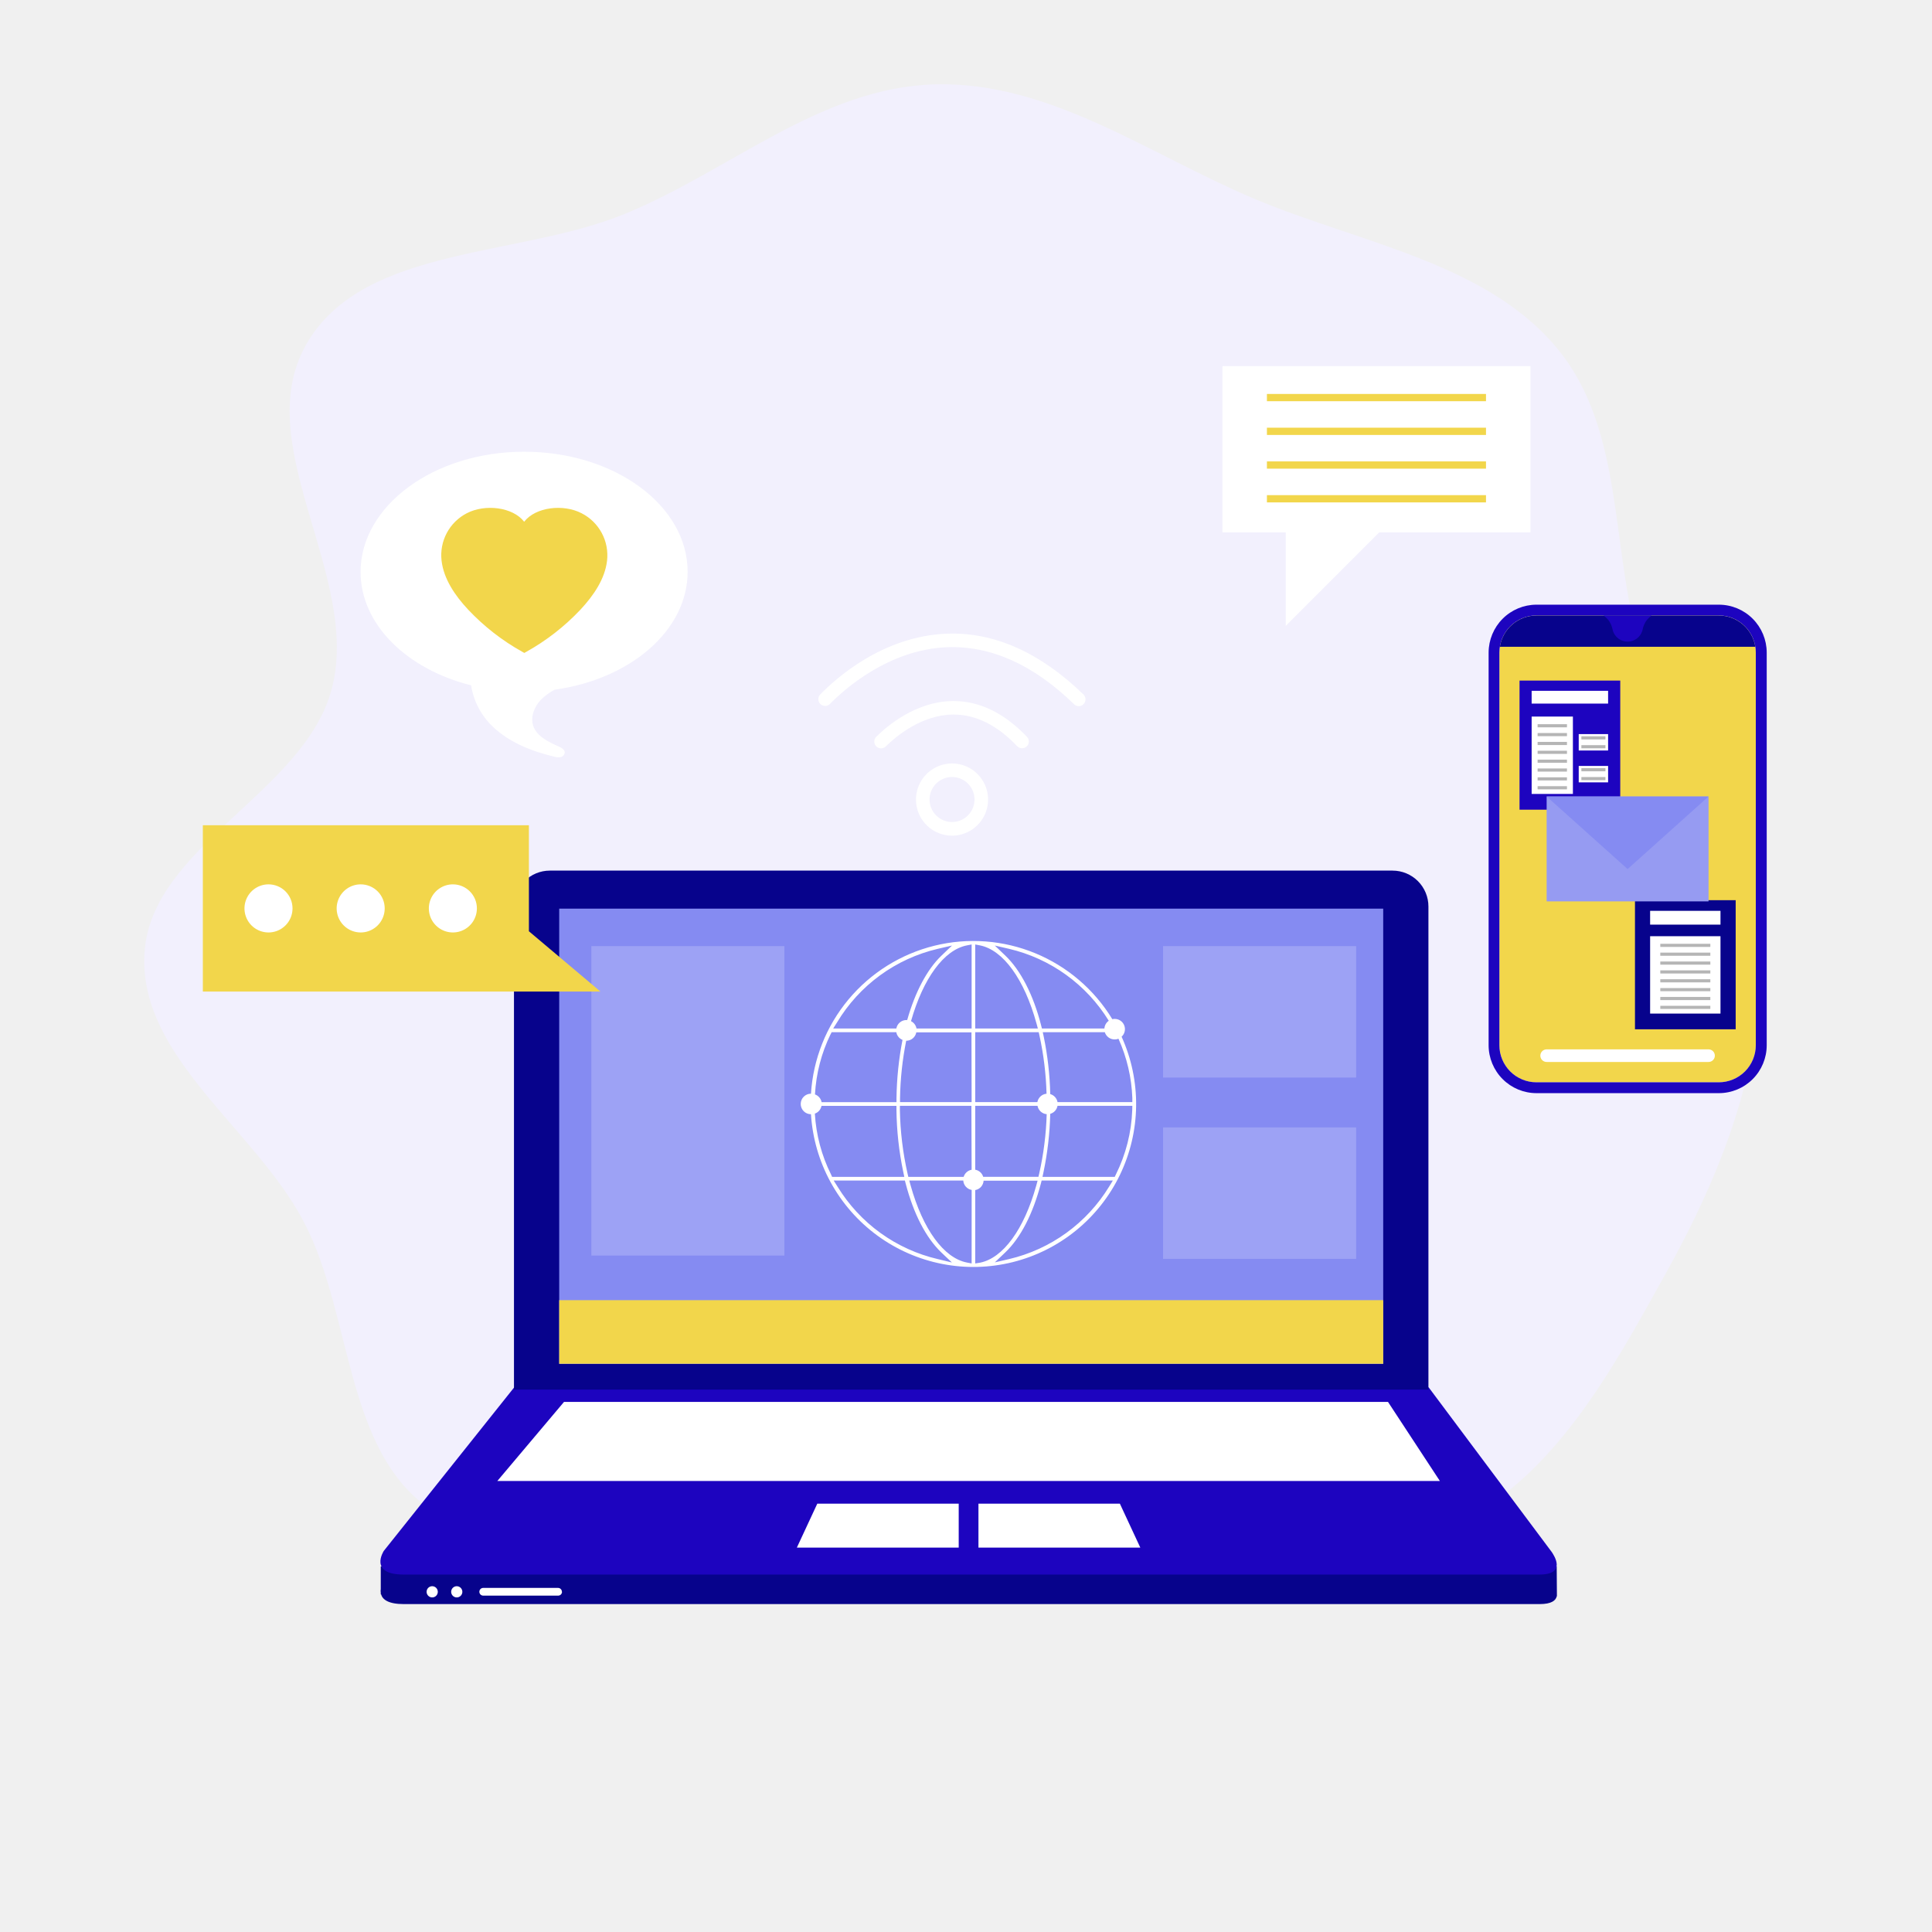
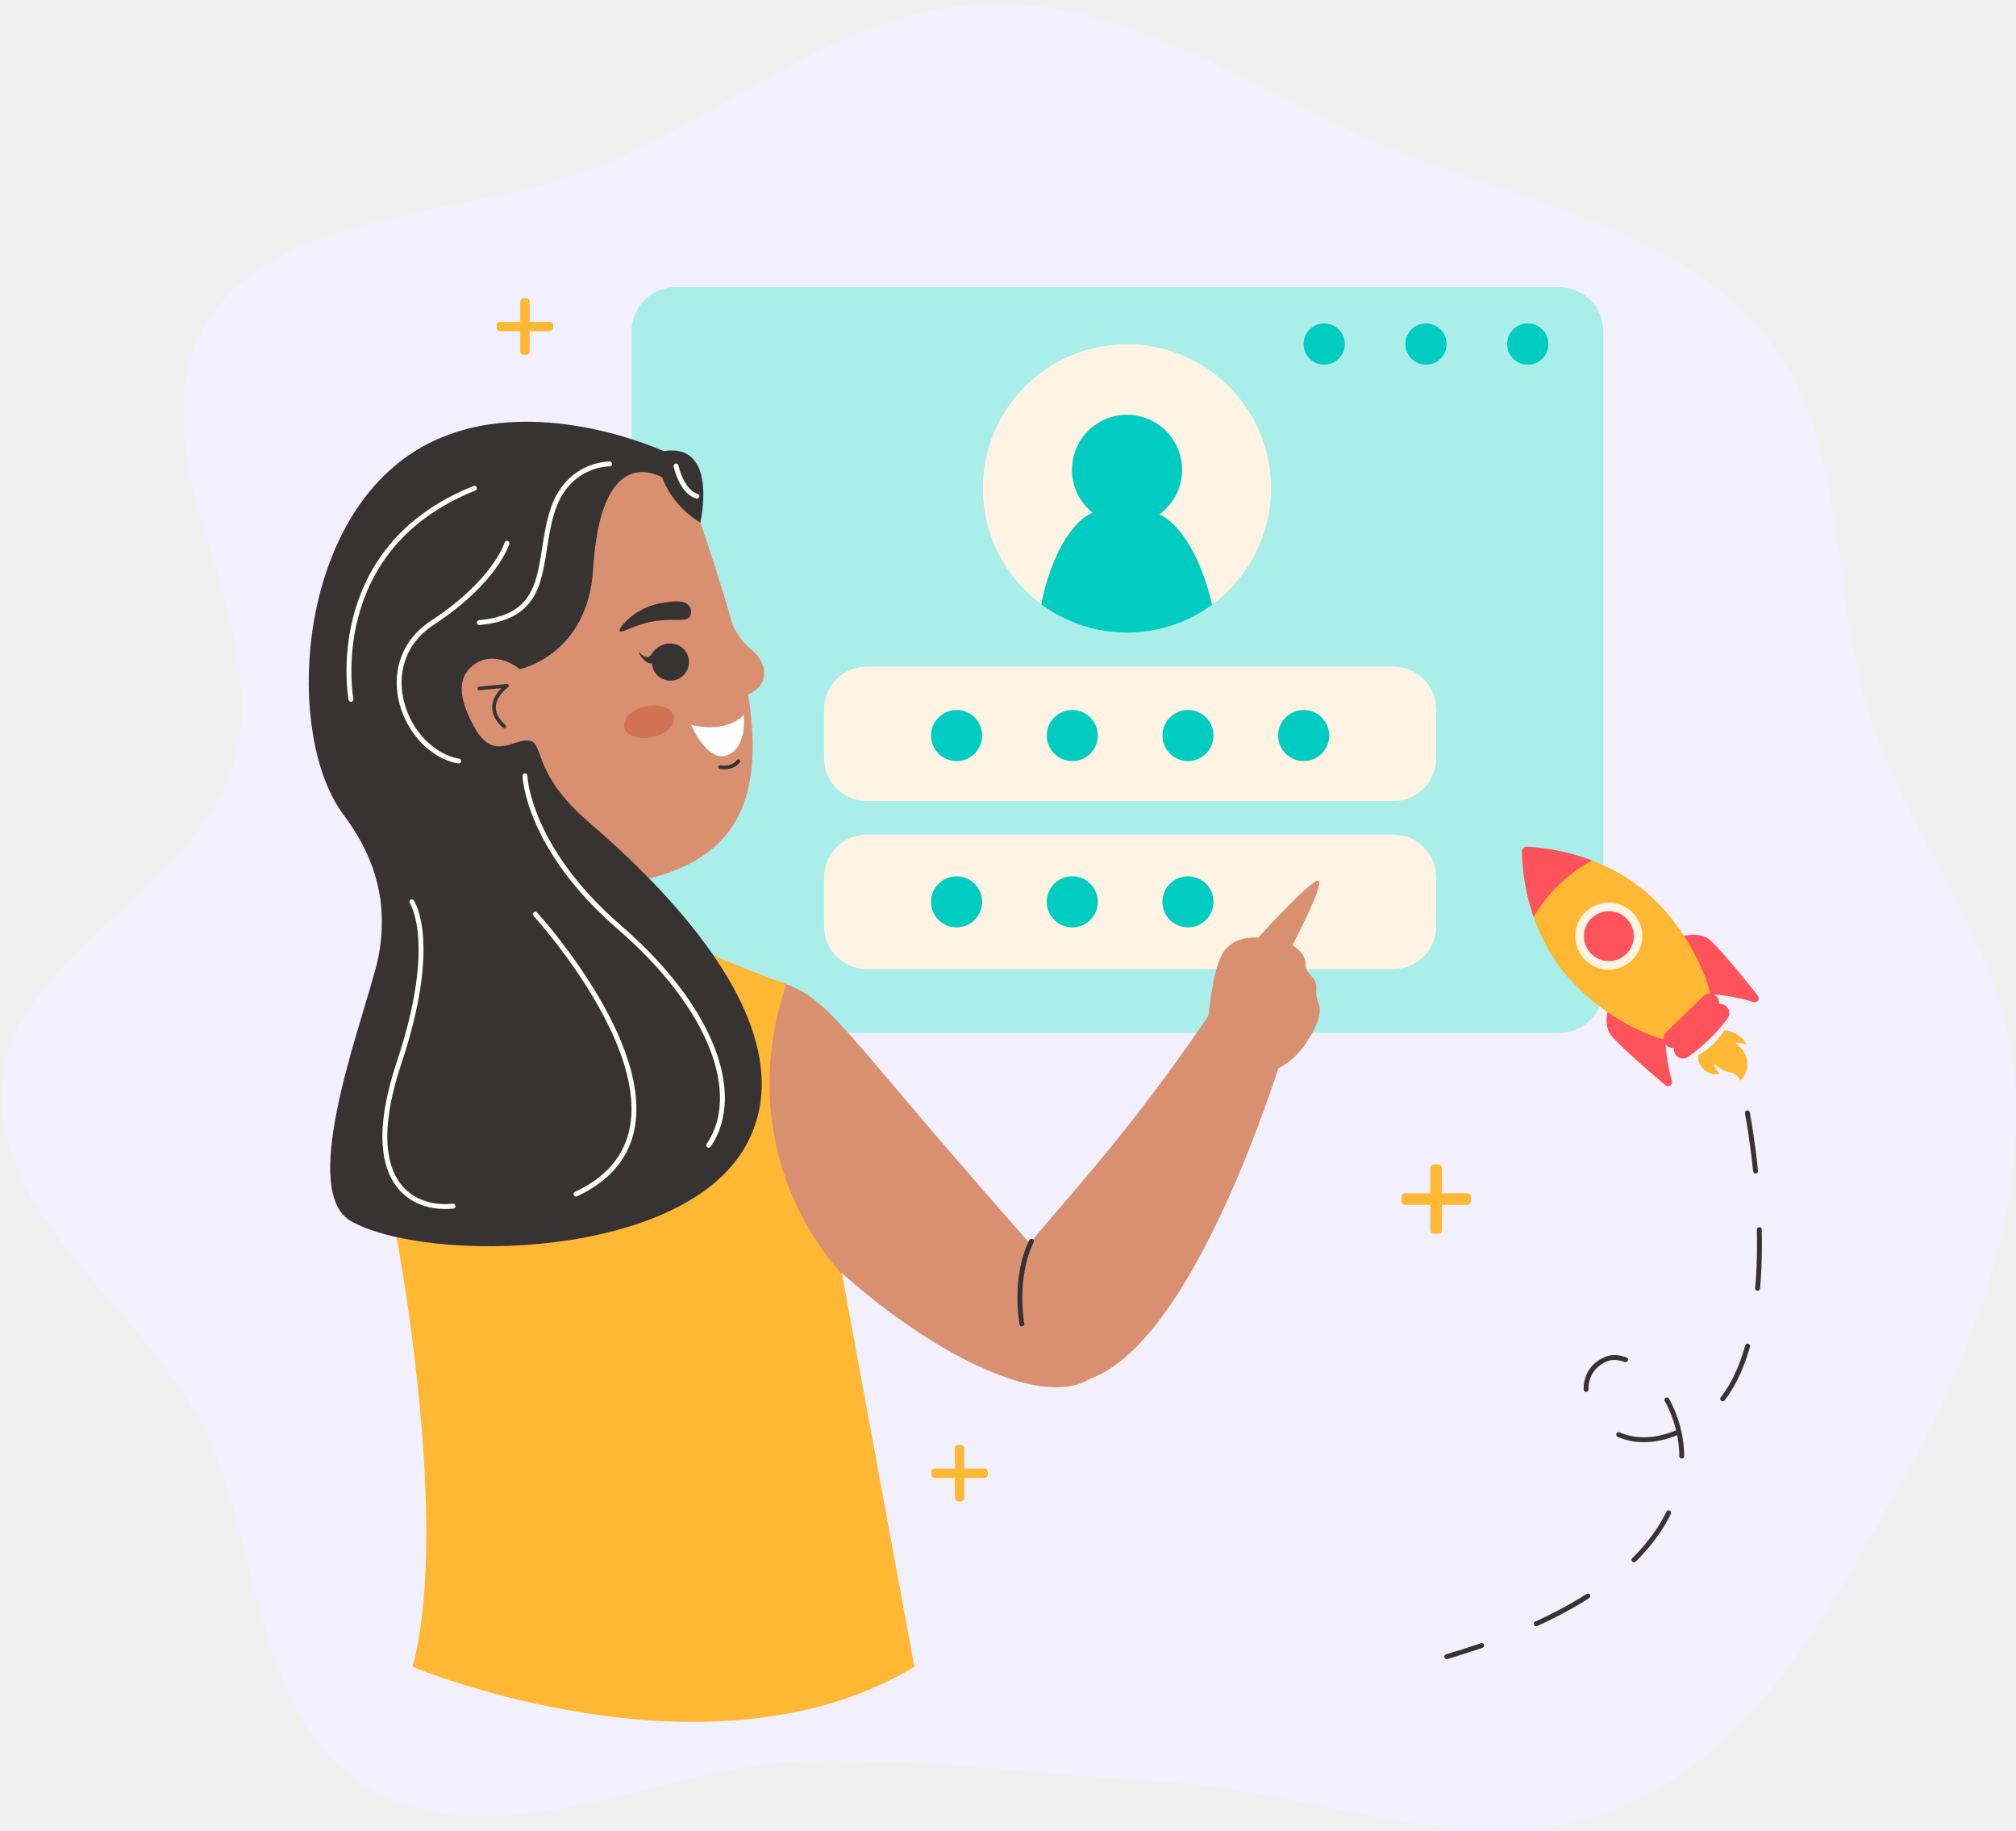
- <svg xmlns="http://www.w3.org/2000/svg" width="431" height="431" viewBox="0 0 431 431" fill="none">
-   <path fill-rule="evenodd" clip-rule="evenodd" d="M208.674 18.817C234.238 18.185 256.281 34.401 279.635 44.268C302.976 54.13 330.979 58.398 346.999 77.26C363.014 96.117 358.867 123.56 366.573 146.634C374.219 169.532 391.642 189.526 392.503 213.528C393.39 238.28 383.707 262.368 371.506 284.272C359.096 306.551 345.561 331.93 321.074 341.76C296.01 351.821 267.63 338.525 240.462 336.877C219.324 335.595 198.922 332.828 177.742 333.065C151.071 333.364 121.852 351.177 98.803 338.463C76.541 326.184 79.21 294.153 67.655 272.344C56.746 251.754 30.994 235.802 32.221 212.794C33.497 188.881 67.772 176.986 73.981 153.776C80.795 128.305 54.841 98.654 68.828 75.962C81.835 54.858 115.654 57.415 139.343 47.734C162.785 38.155 183.152 19.447 208.674 18.817Z" fill="#F2F0FD" />
-   <path d="M212.756 156.393H212.592C204.378 156.461 197.97 161.879 195.485 164.359C195.336 164.507 195.219 164.684 195.143 164.88C195.066 165.075 195.03 165.284 195.038 165.494C195.047 165.703 195.098 165.909 195.19 166.098C195.281 166.287 195.411 166.454 195.571 166.59C195.859 166.834 196.228 166.961 196.605 166.947C196.982 166.933 197.34 166.778 197.609 166.513C199.794 164.359 205.522 159.467 212.618 159.407H212.756C217.701 159.407 222.458 161.776 226.904 166.452C227.174 166.736 227.542 166.906 227.933 166.925C228.324 166.944 228.707 166.812 229.003 166.556C229.157 166.423 229.282 166.26 229.371 166.077C229.459 165.895 229.51 165.696 229.52 165.493C229.53 165.29 229.498 165.087 229.427 164.896C229.356 164.706 229.247 164.532 229.106 164.385C224.066 159.088 218.553 156.393 212.756 156.393Z" fill="white" />
-   <path d="M211.268 141.363C196.835 141.897 186.324 151.483 182.987 154.92C182.843 155.068 182.73 155.244 182.656 155.438C182.583 155.631 182.55 155.838 182.559 156.045C182.569 156.252 182.621 156.454 182.712 156.64C182.804 156.826 182.933 156.991 183.09 157.125C183.38 157.374 183.754 157.504 184.135 157.488C184.517 157.472 184.878 157.312 185.146 157.039C188.182 153.938 198.177 144.851 211.397 144.378C221.116 144.05 230.568 148.305 239.6 157.099C239.88 157.377 240.258 157.533 240.653 157.533C241.048 157.533 241.427 157.377 241.707 157.099C241.85 156.957 241.964 156.788 242.042 156.602C242.12 156.416 242.16 156.216 242.16 156.014C242.16 155.812 242.12 155.612 242.042 155.426C241.964 155.239 241.85 155.07 241.707 154.929C232.048 145.558 221.769 140.976 211.268 141.363Z" fill="white" />
-   <path d="M220.385 179.191C220.554 177.536 220.207 175.87 219.392 174.421C218.577 172.972 217.335 171.811 215.834 171.098C214.334 170.384 212.65 170.153 211.014 170.437C209.377 170.721 207.868 171.505 206.695 172.681C205.521 173.858 204.74 175.37 204.459 177.009C204.178 178.648 204.41 180.334 205.124 181.835C205.838 183.337 206.999 184.58 208.447 185.394C209.896 186.208 211.56 186.554 213.212 186.382C215.05 186.191 216.767 185.371 218.073 184.061C219.379 182.752 220.196 181.032 220.385 179.191ZM207.415 179.027C207.275 177.986 207.464 176.927 207.957 176C208.449 175.072 209.22 174.323 210.16 173.857C211.1 173.391 212.162 173.232 213.198 173.402C214.233 173.573 215.188 174.064 215.93 174.807C216.672 175.549 217.162 176.506 217.332 177.543C217.502 178.579 217.344 179.643 216.878 180.585C216.413 181.526 215.665 182.298 214.738 182.791C213.812 183.284 212.755 183.474 211.715 183.334C210.627 183.185 209.617 182.684 208.84 181.906C208.063 181.128 207.563 180.117 207.415 179.027Z" fill="white" />
-   <path d="M383.445 137.315H342.744C340.556 137.319 338.458 138.192 336.911 139.742C335.363 141.291 334.492 143.392 334.487 145.583V233.185C334.492 235.376 335.364 237.475 336.911 239.023C338.459 240.572 340.557 241.442 342.744 241.445H383.445C385.632 241.442 387.728 240.571 389.275 239.023C390.821 237.474 391.691 235.375 391.693 233.185V145.557C391.684 143.371 390.812 141.277 389.266 139.733C387.721 138.189 385.628 137.319 383.445 137.315Z" fill="#F2D64B" />
-   <path d="M361.452 151.828H338.986V180.629H361.452V151.828Z" fill="#1D04BF" />
-   <path d="M358.742 154.11H341.686V156.961H358.742V154.11Z" fill="white" />
-   <path d="M350.889 159.855H341.686V177.115H350.889V159.855Z" fill="white" />
-   <path d="M343.019 161.905H349.565" stroke="#B5B5B5" stroke-width="0.7" stroke-miterlimit="10" />
-   <path d="M343.019 163.877H349.565" stroke="#B5B5B5" stroke-width="0.7" stroke-miterlimit="10" />
-   <path d="M343.019 165.858H349.565" stroke="#B5B5B5" stroke-width="0.7" stroke-miterlimit="10" />
-   <path d="M343.019 167.831H349.565" stroke="#B5B5B5" stroke-width="0.7" stroke-miterlimit="10" />
-   <path d="M343.019 169.811H349.565" stroke="#B5B5B5" stroke-width="0.7" stroke-miterlimit="10" />
-   <path d="M343.019 171.784H349.565" stroke="#B5B5B5" stroke-width="0.7" stroke-miterlimit="10" />
-   <path d="M343.019 173.756H349.565" stroke="#B5B5B5" stroke-width="0.7" stroke-miterlimit="10" />
-   <path d="M343.019 175.737H349.565" stroke="#B5B5B5" stroke-width="0.7" stroke-miterlimit="10" />
-   <path d="M358.742 163.765H352.188V167.426H358.742V163.765Z" fill="white" />
-   <path d="M352.781 164.609H358.148" stroke="#B5B5B5" stroke-width="0.7" stroke-miterlimit="10" />
-   <path d="M352.781 166.582H358.148" stroke="#B5B5B5" stroke-width="0.7" stroke-miterlimit="10" />
-   <path d="M358.742 170.871H352.188V174.532H358.742V170.871Z" fill="white" />
-   <path d="M352.781 171.715H358.148" stroke="#B5B5B5" stroke-width="0.7" stroke-miterlimit="10" />
-   <path d="M352.781 173.696H358.148" stroke="#B5B5B5" stroke-width="0.7" stroke-miterlimit="10" />
-   <path d="M387.203 200.818H364.737V229.619H387.203V200.818Z" fill="#07038C" />
-   <path d="M383.814 208.854H368.117V226.114H383.814V208.854Z" fill="white" />
-   <path d="M383.814 203.195H368.117V206.27H383.814V203.195Z" fill="white" />
-   <path d="M370.388 210.895H381.552" stroke="#B5B5B5" stroke-width="0.7" stroke-miterlimit="10" />
-   <path d="M370.388 212.867H381.552" stroke="#B5B5B5" stroke-width="0.7" stroke-miterlimit="10" />
-   <path d="M370.388 214.848H381.552" stroke="#B5B5B5" stroke-width="0.7" stroke-miterlimit="10" />
-   <path d="M370.388 216.821H381.552" stroke="#B5B5B5" stroke-width="0.7" stroke-miterlimit="10" />
-   <path d="M370.388 218.802H381.552" stroke="#B5B5B5" stroke-width="0.7" stroke-miterlimit="10" />
-   <path d="M370.388 220.774H381.552" stroke="#B5B5B5" stroke-width="0.7" stroke-miterlimit="10" />
-   <path d="M370.388 222.755H381.552" stroke="#B5B5B5" stroke-width="0.7" stroke-miterlimit="10" />
-   <path d="M370.388 224.727H381.552" stroke="#B5B5B5" stroke-width="0.7" stroke-miterlimit="10" />
-   <path d="M383.445 134.895H342.744C339.922 134.904 337.218 136.03 335.222 138.027C333.226 140.025 332.099 142.732 332.088 145.558V233.185C332.092 236.018 333.219 238.733 335.22 240.735C337.221 242.737 339.933 243.863 342.762 243.865H383.462C386.29 243.863 389.001 242.737 391.001 240.734C393.001 238.732 394.125 236.017 394.127 233.185V145.558C394.118 142.726 392.989 140.014 390.986 138.016C388.984 136.017 386.272 134.895 383.445 134.895ZM391.693 233.185C391.691 235.375 390.821 237.474 389.275 239.023C387.728 240.571 385.632 241.442 383.445 241.445H342.744C340.557 241.442 338.459 240.572 336.911 239.023C335.364 237.475 334.492 235.376 334.487 233.185V145.558C334.492 143.366 335.363 141.266 336.911 139.716C338.458 138.166 340.556 137.294 342.744 137.289H383.445C385.632 137.294 387.729 138.167 389.275 139.716C390.821 141.266 391.691 143.367 391.693 145.558V233.185Z" fill="#1D04BF" />
-   <path d="M383.445 137.315H342.745C340.782 137.319 338.884 138.022 337.392 139.299C335.9 140.575 334.91 142.342 334.599 144.283H391.582C391.271 142.344 390.283 140.578 388.792 139.301C387.301 138.025 385.406 137.321 383.445 137.315Z" fill="#07038C" />
-   <path d="M345.032 235.502H381.148" stroke="white" stroke-width="2.81" stroke-miterlimit="10" stroke-linecap="round" />
-   <path d="M357.753 137.315C358.12 137.596 358.457 137.913 358.76 138.262C359.263 138.909 359.603 139.669 359.749 140.476C359.762 140.567 359.785 140.656 359.817 140.743C360.04 141.439 360.477 142.046 361.066 142.476C361.655 142.907 362.365 143.139 363.094 143.139C363.824 143.139 364.534 142.907 365.123 142.476C365.712 142.046 366.149 141.439 366.371 140.743C366.399 140.655 366.422 140.566 366.44 140.476C366.582 139.668 366.922 138.907 367.429 138.262C367.732 137.913 368.069 137.596 368.436 137.315H357.753Z" fill="#1D04BF" />
-   <path d="M381.148 177.684H345.032V201.085H381.148V177.684Z" fill="#969BF2" />
-   <path d="M363.094 177.684H345.032L363.094 193.876L381.148 177.684H363.094Z" fill="#858BF2" />
-   <path d="M272.714 81.667V118.772H286.828V139.632L307.669 118.772H341.42V81.667H272.714Z" fill="white" />
-   <path d="M331.503 87.886H282.631V89.504H331.503V87.886Z" fill="#F2D64B" />
-   <path d="M331.503 95.413H282.631V97.032H331.503V95.413Z" fill="#F2D64B" />
-   <path d="M331.503 102.932H282.631V104.551H331.503V102.932Z" fill="#F2D64B" />
-   <path d="M331.503 110.46H282.631V112.078H331.503V110.46Z" fill="#F2D64B" />
-   <path d="M116.931 100.771C137.075 100.771 153.4 112.76 153.4 127.557C153.4 140.64 140.619 151.518 123.735 153.86C122.596 154.453 121.554 155.217 120.647 156.125C119.211 157.633 118.325 159.855 118.927 161.844C119.718 164.29 122.367 165.514 124.707 166.564C125.309 166.831 125.997 167.245 125.988 167.891C125.958 168.14 125.849 168.373 125.677 168.555C125.505 168.738 125.28 168.861 125.034 168.907C124.538 168.975 124.033 168.934 123.554 168.786C118.6 167.581 113.663 165.651 109.965 162.129C107.36 159.676 105.647 156.424 105.096 152.887C90.75 149.287 80.437 139.305 80.437 127.557C80.471 112.829 96.796 100.771 116.931 100.771Z" fill="white" />
-   <path d="M129.747 114.5C125.67 112.381 119.477 113.096 116.931 116.394C114.394 113.096 108.193 112.381 104.124 114.5C102.224 115.482 100.668 117.022 99.664 118.913C98.661 120.805 98.257 122.958 98.508 125.085C98.972 129.107 101.467 132.836 104.468 136.032C107.98 139.753 112.041 142.914 116.51 145.403L116.966 145.661L117.422 145.403C121.89 142.913 125.951 139.753 129.463 136.032C132.465 132.811 134.951 129.142 135.424 125.085C135.669 122.951 135.257 120.794 134.242 118.901C133.227 117.009 131.659 115.473 129.747 114.5Z" fill="#F2D64B" />
-   <path d="M347.277 349.459H84.944V354.48C84.897 354.765 84.897 355.056 84.944 355.341V355.677H85.013C85.349 356.823 86.613 357.848 90.079 357.848H343.467C346.09 357.848 347.062 357.064 347.277 356.125H347.32V355.875C347.337 355.721 347.337 355.565 347.32 355.41L347.277 349.459Z" fill="#07038C" />
-   <path d="M346.176 346.238L318.713 309.495H114.713L85.615 345.988C85.615 345.988 82.175 351.259 90.036 351.259H343.424C349.505 351.259 346.71 347.03 346.176 346.238Z" fill="#1D04BF" />
-   <path d="M97.665 355.101C97.667 355.348 97.595 355.59 97.459 355.797C97.323 356.003 97.129 356.165 96.901 356.261C96.674 356.357 96.422 356.383 96.18 356.335C95.938 356.288 95.715 356.17 95.539 355.995C95.364 355.821 95.244 355.599 95.195 355.356C95.147 355.114 95.171 354.862 95.265 354.633C95.359 354.404 95.519 354.209 95.724 354.071C95.93 353.934 96.171 353.86 96.418 353.86C96.747 353.86 97.063 353.991 97.297 354.223C97.531 354.455 97.663 354.771 97.665 355.101Z" fill="white" />
-   <path d="M103.143 355.101C103.145 355.348 103.073 355.59 102.937 355.797C102.801 356.003 102.607 356.165 102.38 356.261C102.152 356.357 101.901 356.383 101.658 356.335C101.416 356.288 101.193 356.17 101.018 355.995C100.842 355.821 100.723 355.599 100.674 355.356C100.625 355.114 100.649 354.862 100.743 354.633C100.837 354.404 100.997 354.209 101.203 354.071C101.408 353.934 101.649 353.86 101.896 353.86C102.226 353.86 102.542 353.991 102.775 354.223C103.009 354.455 103.141 354.771 103.143 355.101Z" fill="white" />
-   <path d="M125.377 355.1C125.377 355.328 125.287 355.547 125.125 355.709C124.964 355.87 124.745 355.961 124.517 355.961H107.797C107.569 355.961 107.35 355.87 107.188 355.709C107.027 355.547 106.937 355.328 106.937 355.1C106.937 354.872 107.027 354.653 107.188 354.491C107.35 354.33 107.569 354.239 107.797 354.239H124.491C124.719 354.239 124.938 354.33 125.1 354.491C125.261 354.653 125.351 354.872 125.351 355.1H125.377Z" fill="white" />
-   <path d="M125.825 312.742H309.639L321.216 330.39H110.945L125.825 312.742Z" fill="white" />
-   <path d="M310.662 194.22H122.659C120.538 194.22 118.503 195.064 117.003 196.567C115.503 198.069 114.66 200.106 114.66 202.23V309.995H318.661V202.23C318.661 200.106 317.818 198.069 316.318 196.567C314.818 195.064 312.783 194.22 310.662 194.22Z" fill="#07038C" />
-   <path d="M308.572 202.704H124.75V304.276H308.572V202.704Z" fill="#858BF2" />
-   <g opacity="0.2">
-     <path d="M174.988 211.067H131.923V280.099H174.988V211.067Z" fill="white" />
+ <svg xmlns="http://www.w3.org/2000/svg" width="412" height="374" viewBox="0 0 412 374" fill="none">
+   <path fill-rule="evenodd" clip-rule="evenodd" d="M201.969 0.796C231.167 0.074 256.344 18.596 283.019 29.866C309.679 41.13 341.663 46.005 359.96 67.549C378.252 89.087 373.516 120.432 382.317 146.787C391.05 172.94 410.951 195.777 411.934 223.192C412.947 251.463 401.888 278.975 387.952 303.994C373.777 329.44 358.317 358.428 330.35 369.655C301.721 381.148 269.306 365.961 238.276 364.078C214.133 362.614 190.829 359.454 166.638 359.724C136.175 360.066 102.802 380.411 76.476 365.89C51.048 351.865 54.097 315.28 40.899 290.37C28.439 266.852 -0.975 248.632 0.427 222.353C1.885 195.04 41.033 181.454 48.125 154.944C55.908 125.851 26.263 91.984 42.239 66.066C57.096 41.962 95.722 44.882 122.78 33.825C149.555 22.884 172.818 1.516 201.969 0.796Z" fill="#F2F0FD" />
+   <path d="M107.534 60.947H107.02C106.631 60.947 106.316 61.262 106.316 61.651V71.786C106.316 72.175 106.631 72.49 107.02 72.49H107.534C107.923 72.49 108.238 72.175 108.238 71.786V61.651C108.238 61.262 107.923 60.947 107.534 60.947Z" fill="#FFB833" />
+   <path d="M101.509 66.465V66.979C101.509 67.368 101.824 67.683 102.212 67.683H112.348C112.737 67.683 113.052 67.368 113.052 66.979V66.465C113.052 66.076 112.737 65.761 112.348 65.761H102.212C101.824 65.761 101.509 66.076 101.509 66.465Z" fill="#FFB833" />
+   <path d="M196.366 295.23H195.851C195.462 295.23 195.148 295.545 195.148 295.933V306.069C195.148 306.457 195.462 306.772 195.851 306.772H196.366C196.754 306.772 197.069 306.457 197.069 306.069V295.933C197.069 295.545 196.754 295.23 196.366 295.23Z" fill="#FFB833" />
+   <path d="M190.334 300.747V301.262C190.334 301.65 190.649 301.965 191.037 301.965H201.173C201.562 301.965 201.876 301.65 201.876 301.262V300.747C201.876 300.358 201.562 300.043 201.173 300.043H191.037C190.649 300.043 190.334 300.358 190.334 300.747Z" fill="#FFB833" />
+   <path d="M293.984 237.906H293.033C292.645 237.906 292.33 238.221 292.33 238.61V251.351C292.33 251.74 292.645 252.055 293.033 252.055H293.984C294.373 252.055 294.688 251.74 294.688 251.351V238.61C294.688 238.221 294.373 237.906 293.984 237.906Z" fill="#FFB833" />
+   <path d="M286.435 244.512V245.463C286.435 245.851 286.75 246.166 287.138 246.166H299.88C300.268 246.166 300.583 245.851 300.583 245.463V244.512C300.583 244.123 300.268 243.808 299.88 243.808H287.138C286.75 243.808 286.435 244.123 286.435 244.512Z" fill="#FFB833" />
+   <path d="M138.098 211.043H318.627C323.606 211.043 327.642 207.006 327.642 202.027V67.676C327.642 62.697 323.606 58.661 318.627 58.661H138.098C133.119 58.661 129.083 62.697 129.083 67.676V202.027C129.083 207.006 133.119 211.043 138.098 211.043Z" fill="#AAEEEA" />
+   <path d="M312.23 74.509C314.558 74.509 316.445 72.622 316.445 70.295C316.445 67.967 314.558 66.08 312.23 66.08C309.902 66.08 308.016 67.967 308.016 70.295C308.016 72.622 309.902 74.509 312.23 74.509Z" fill="#00CCC1" />
+   <path d="M291.424 74.509C293.752 74.509 295.639 72.622 295.639 70.295C295.639 67.967 293.752 66.08 291.424 66.08C289.097 66.08 287.21 67.967 287.21 70.295C287.21 72.622 289.097 74.509 291.424 74.509Z" fill="#00CCC1" />
+   <path d="M270.619 74.509C272.946 74.509 274.833 72.622 274.833 70.295C274.833 67.967 272.946 66.08 270.619 66.08C268.291 66.08 266.404 67.967 266.404 70.295C266.404 72.622 268.291 74.509 270.619 74.509Z" fill="#00CCC1" />
+   <path d="M343.282 191.475C343.282 191.475 346.709 190.172 349.067 191.768C350.793 192.934 356.395 199.845 359.255 203.441C359.366 203.577 359.431 203.746 359.439 203.923C359.447 204.099 359.398 204.273 359.299 204.419C359.2 204.565 359.057 204.676 358.891 204.734C358.725 204.793 358.544 204.796 358.375 204.744C354.847 203.65 351.178 203.079 347.484 203.05L343.282 191.475Z" fill="#FF535C" />
+   <path d="M328.906 205.415C328.906 205.415 327.512 208.802 329.03 211.206C330.137 212.964 336.847 218.775 340.384 221.745C340.518 221.85 340.682 221.911 340.852 221.918C341.022 221.926 341.19 221.88 341.334 221.788C341.477 221.696 341.588 221.561 341.651 221.403C341.714 221.245 341.727 221.071 341.686 220.905C340.697 217.346 340.238 213.661 340.325 209.968L328.906 205.415Z" fill="#FF535C" />
+   <mask id="mask0_1_356" style="mask-type:luminance" maskUnits="userSpaceOnUse" x="310" y="172" width="40" height="41">
+     <path d="M340.097 212.456C334.065 210.795 326.522 206.301 321.291 200.659C312.458 191.123 311.168 179.352 310.999 174.043C310.993 173.899 311.018 173.754 311.072 173.62C311.125 173.485 311.207 173.364 311.311 173.263C311.415 173.162 311.539 173.084 311.675 173.035C311.811 172.985 311.955 172.965 312.1 172.975C317.402 173.307 329.127 174.929 338.39 184.049C343.869 189.449 348.161 197.129 349.607 203.206C348.294 205.053 346.811 206.774 345.178 208.346C343.609 209.864 341.909 211.239 340.097 212.456Z" fill="white" />
+   </mask>
+   <g mask="url(#mask0_1_356)">
+     <path d="M340.097 212.456C334.065 210.795 326.522 206.301 321.291 200.659C312.458 191.123 311.168 179.352 310.999 174.043C310.993 173.899 311.018 173.754 311.072 173.62C311.125 173.485 311.207 173.364 311.311 173.263C311.415 173.162 311.539 173.084 311.675 173.035C311.811 172.985 311.955 172.965 312.1 172.975C317.402 173.307 329.127 174.929 338.39 184.049C343.869 189.449 348.161 197.129 349.607 203.206C348.294 205.053 346.811 206.774 345.178 208.346C343.609 209.864 341.909 211.239 340.097 212.456Z" fill="#FFB833" />
+     <path d="M311.676 190.765C313.105 187.502 315.069 184.501 317.487 181.886C320.645 178.518 324.503 175.883 328.789 174.167L317.239 162.233L300.127 178.831L311.676 190.765Z" fill="#FF535C" />
  </g>
-   <g opacity="0.2">
-     <path d="M302.526 211.067H259.46V240.385H302.526V211.067Z" fill="white" />
+   <path d="M340.586 213.603C340.891 213.899 341.293 214.077 341.719 214.103C342.144 214.13 342.565 214.003 342.905 213.746C345.973 211.59 348.682 208.963 350.93 205.962C351.195 205.63 351.333 205.214 351.32 204.789C351.307 204.364 351.143 203.958 350.858 203.643L350.695 203.48C350.521 203.311 350.314 203.179 350.088 203.091C349.862 203.003 349.62 202.961 349.377 202.968C349.135 202.975 348.896 203.03 348.675 203.13C348.454 203.23 348.255 203.374 348.09 203.552L340.546 210.867C340.186 211.188 339.967 211.64 339.939 212.122C339.911 212.605 340.076 213.079 340.397 213.44L340.586 213.603Z" fill="#FF535C" />
+   <path d="M342.69 215.772C342.996 216.067 343.398 216.244 343.823 216.27C344.248 216.297 344.668 216.171 345.009 215.915C348.079 213.751 350.786 211.113 353.027 208.098C353.296 207.768 353.437 207.351 353.424 206.925C353.411 206.5 353.244 206.093 352.956 205.779L352.799 205.617C352.625 205.447 352.419 205.315 352.193 205.226C351.967 205.138 351.726 205.095 351.483 205.101C351.24 205.107 351.001 205.162 350.78 205.262C350.558 205.361 350.359 205.504 350.194 205.682L342.677 213.042C342.317 213.365 342.1 213.816 342.072 214.298C342.044 214.78 342.207 215.254 342.527 215.616L342.69 215.772Z" fill="#FF535C" />
+   <path d="M328.776 198.119C332.56 198.119 335.628 195.051 335.628 191.266C335.628 187.482 332.56 184.413 328.776 184.413C324.991 184.413 321.923 187.482 321.923 191.266C321.923 195.051 324.991 198.119 328.776 198.119Z" fill="#FFF3E3" />
+   <path d="M332.352 194.927C333.076 194.225 333.576 193.324 333.788 192.337C334 191.351 333.915 190.324 333.544 189.386C333.172 188.448 332.53 187.641 331.7 187.068C330.87 186.495 329.889 186.181 328.88 186.165C327.871 186.15 326.881 186.434 326.033 186.981C325.186 187.529 324.52 188.315 324.12 189.241C323.72 190.167 323.603 191.191 323.785 192.184C323.966 193.176 324.438 194.092 325.141 194.816C326.083 195.785 327.372 196.341 328.723 196.362C330.075 196.383 331.38 195.867 332.352 194.927Z" fill="#FF535C" />
+   <path d="M352.317 210.567C352.333 210.542 352.355 210.522 352.382 210.51C352.408 210.497 352.438 210.492 352.467 210.496C353.349 210.592 354.199 210.88 354.959 211.339C355.718 211.798 356.368 212.417 356.864 213.153C356.886 213.181 356.897 213.216 356.897 213.252C356.896 213.287 356.883 213.322 356.86 213.349C356.838 213.376 356.806 213.395 356.771 213.402C356.737 213.409 356.7 213.404 356.669 213.388C356.429 213.281 356.181 213.195 355.926 213.134C355.606 213.058 355.278 213.017 354.949 213.01C354.916 213.01 354.883 213.021 354.856 213.042C354.83 213.062 354.81 213.09 354.801 213.122C354.791 213.154 354.792 213.188 354.804 213.22C354.815 213.251 354.836 213.278 354.864 213.297C355.591 213.784 356.18 214.451 356.573 215.233C356.967 216.014 357.152 216.884 357.112 217.759C357.022 218.853 356.562 219.885 355.809 220.683C355.791 220.703 355.769 220.718 355.744 220.726C355.719 220.735 355.692 220.737 355.666 220.733C355.64 220.728 355.615 220.717 355.595 220.7C355.574 220.684 355.558 220.662 355.548 220.638C355.402 220.283 355.18 219.965 354.897 219.706C354.42 219.322 353.844 219.081 353.236 219.009C352.213 218.761 351.285 218.22 350.565 217.452C350.541 217.429 350.509 217.414 350.476 217.41C350.442 217.405 350.408 217.412 350.378 217.429C350.349 217.446 350.326 217.472 350.312 217.503C350.299 217.535 350.296 217.569 350.304 217.602C350.382 217.878 350.499 218.141 350.65 218.384C350.824 218.677 351.044 218.941 351.301 219.166C351.324 219.185 351.341 219.211 351.349 219.239C351.358 219.268 351.358 219.299 351.35 219.328C351.342 219.356 351.325 219.382 351.303 219.402C351.28 219.422 351.253 219.435 351.223 219.439C350.692 219.518 350.151 219.479 349.637 219.325C349.123 219.17 348.649 218.905 348.25 218.546C347.85 218.188 347.535 217.746 347.326 217.252C347.117 216.758 347.02 216.223 347.041 215.687C347.041 215.66 347.049 215.634 347.062 215.611C347.076 215.588 347.096 215.57 347.119 215.557C347.869 215.144 348.58 214.665 349.243 214.124C350.463 213.122 351.502 211.919 352.317 210.567Z" fill="#FFB833" />
+   <path d="M357.105 227.373C357.105 227.373 366.817 276.945 347.725 289.953C328.632 302.962 317.65 281.987 328.3 277.655C338.951 273.323 369.586 316.706 295.665 338.476" stroke="#383333" stroke-linecap="round" stroke-linejoin="round" stroke-dasharray="12 12" />
+   <mask id="mask1_1_356" style="mask-type:luminance" maskUnits="userSpaceOnUse" x="200" y="70" width="60" height="60">
+     <path d="M230.31 129.233C246.586 129.233 259.779 116.04 259.779 99.764C259.779 83.489 246.586 70.295 230.31 70.295C214.035 70.295 200.841 83.489 200.841 99.764C200.841 116.04 214.035 129.233 230.31 129.233Z" fill="white" />
+   </mask>
+   <g mask="url(#mask1_1_356)">
+     <path d="M230.31 129.233C246.586 129.233 259.779 116.04 259.779 99.764C259.779 83.489 246.586 70.295 230.31 70.295C214.035 70.295 200.841 83.489 200.841 99.764C200.841 116.04 214.035 129.233 230.31 129.233Z" fill="#FFF3E3" />
+     <path d="M230.33 107.242C236.543 107.242 241.579 102.205 241.579 95.993C241.579 89.779 236.543 84.743 230.33 84.743C224.117 84.743 219.08 89.779 219.08 95.993C219.08 102.205 224.117 107.242 230.33 107.242Z" fill="#00CCC1" />
+     <path fill-rule="evenodd" clip-rule="evenodd" d="M213.224 131.35C213.035 131.35 212.848 131.311 212.675 131.234C212.502 131.158 212.346 131.046 212.219 130.907C212.092 130.767 211.995 130.602 211.934 130.423C211.874 130.243 211.852 130.054 211.869 129.865C213.061 116.44 218.272 106.747 223.36 104.741C225.475 103.945 227.712 103.522 229.971 103.49C232.371 103.602 234.73 104.147 236.935 105.099C241.944 107.333 247.207 116.661 248.745 129.657C248.768 129.847 248.75 130.041 248.693 130.224C248.636 130.408 248.542 130.577 248.415 130.721C248.289 130.866 248.133 130.982 247.959 131.062C247.784 131.143 247.595 131.185 247.403 131.188L213.224 131.35Z" fill="#00CCC1" />
  </g>
-   <g opacity="0.2">
-     <path d="M302.526 251.513H259.46V280.832H302.526V251.513Z" fill="white" />
-   </g>
-   <path d="M308.572 290.047H124.75V304.233H308.572V290.047Z" fill="#F2D64B" />
-   <path d="M213.874 335.446H182.325L177.767 345.247H213.874V335.446Z" fill="white" />
-   <path d="M218.278 335.446H249.827L254.385 345.247H218.278V335.446Z" fill="white" />
-   <path d="M250.213 231.273C250.555 230.962 250.794 230.554 250.899 230.103C251.004 229.653 250.97 229.181 250.801 228.751C250.632 228.32 250.337 227.951 249.954 227.692C249.571 227.434 249.119 227.298 248.657 227.302C248.483 227.301 248.31 227.321 248.141 227.363C244.124 220.758 238.108 215.608 230.968 212.661C223.828 209.715 215.936 209.126 208.438 210.98C200.941 212.834 194.229 217.034 189.279 222.97C184.33 228.906 181.399 236.268 180.915 243.986C180.308 243.986 179.726 244.227 179.297 244.657C178.868 245.086 178.627 245.669 178.627 246.277C178.627 246.884 178.868 247.467 179.297 247.897C179.726 248.326 180.308 248.568 180.915 248.568C181.249 253.887 182.747 259.068 185.303 263.743C187.859 268.418 191.41 272.473 195.705 275.621C199.999 278.769 204.933 280.933 210.156 281.959C215.379 282.986 220.763 282.85 225.928 281.561C231.092 280.272 235.911 277.862 240.042 274.501C244.172 271.14 247.515 266.911 249.832 262.113C252.149 257.314 253.385 252.065 253.451 246.735C253.516 241.406 252.411 236.127 250.213 231.273ZM186.729 228.086C189.189 223.984 192.445 220.418 196.305 217.598C200.166 214.778 204.552 212.762 209.204 211.67L212.377 210.938L210.021 213.195C206.838 216.235 204.146 221.308 202.383 227.552H202.211C201.673 227.552 201.152 227.742 200.74 228.089C200.327 228.435 200.05 228.916 199.957 229.447H185.869L186.729 228.086ZM185.284 230.765L185.525 230.265H199.949C200.016 230.646 200.179 231.003 200.421 231.304C200.663 231.605 200.977 231.84 201.334 231.988C200.5 236.28 200.051 240.638 199.992 245.01V245.872H183.288C183.212 245.481 183.035 245.117 182.776 244.815C182.517 244.513 182.184 244.283 181.809 244.149C182.06 239.502 183.235 234.951 185.267 230.765H185.284ZM185.404 262.038C183.288 257.795 182.055 253.165 181.783 248.43C182.159 248.297 182.493 248.068 182.752 247.766C183.012 247.464 183.188 247.099 183.263 246.707H199.983V247.569C200.038 252.235 200.548 256.885 201.506 261.452L201.738 262.538H185.628L185.404 262.038ZM209.204 280.883C204.592 279.807 200.24 277.824 196.401 275.049C192.562 272.273 189.312 268.761 186.841 264.717L185.981 263.356H201.867L202.039 264.028C203.819 270.815 206.554 276.086 209.952 279.367L212.36 281.641L209.204 280.883ZM216.755 281.856L215.689 281.65C210.528 280.633 205.875 274.225 203.157 264.493L202.847 263.356H214.889C214.921 263.866 215.124 264.35 215.464 264.731C215.804 265.112 216.262 265.368 216.764 265.457L216.755 281.856ZM216.755 260.953C216.341 261.027 215.956 261.214 215.642 261.494C215.328 261.774 215.097 262.135 214.975 262.538H202.632L202.469 261.84C201.41 257.163 200.834 252.389 200.749 247.594V246.69H216.704L216.755 260.953ZM216.755 245.863H200.783V245.002C200.851 240.694 201.312 236.401 202.159 232.177C202.694 232.178 203.212 231.992 203.623 231.651C204.035 231.309 204.314 230.834 204.413 230.308H216.721L216.755 245.863ZM216.755 229.438H204.456C204.392 229.09 204.248 228.761 204.037 228.477C203.825 228.193 203.55 227.962 203.234 227.802C205.961 218.207 210.597 211.911 215.689 210.903L216.755 210.697V229.438ZM248.657 231.884C248.951 231.891 249.243 231.838 249.517 231.729C251.392 235.891 252.441 240.379 252.605 244.942V245.863H235.919C235.843 245.442 235.65 245.051 235.362 244.734C235.075 244.417 234.704 244.188 234.293 244.072C234.196 239.794 233.715 235.533 232.857 231.342L232.624 230.265H246.463C246.609 230.734 246.9 231.144 247.294 231.436C247.689 231.727 248.166 231.884 248.657 231.884ZM225.107 211.67C229.688 212.744 234.011 214.715 237.828 217.469C241.645 220.223 244.881 223.705 247.349 227.716C247.068 227.911 246.835 228.167 246.666 228.466C246.498 228.764 246.399 229.097 246.377 229.438H232.435L232.263 228.767C230.543 221.962 227.679 216.433 224.29 213.195L221.933 210.938L225.107 211.67ZM217.555 210.697L218.622 210.903C223.782 211.928 228.513 218.431 231.222 228.31L231.532 229.438H217.555V210.697ZM217.555 230.265H231.721L231.876 230.963C232.819 235.246 233.352 239.61 233.467 243.994C232.969 244.039 232.499 244.246 232.129 244.583C231.759 244.921 231.51 245.37 231.42 245.863H217.555V230.265ZM217.555 246.69H231.455C231.545 247.183 231.794 247.632 232.163 247.97C232.533 248.308 233.003 248.514 233.502 248.559C233.372 253.027 232.81 257.472 231.824 261.831L231.661 262.529H219.336C219.215 262.126 218.984 261.764 218.67 261.484C218.355 261.204 217.969 261.017 217.555 260.944V246.69ZM217.555 281.856V265.492C218.058 265.402 218.515 265.147 218.855 264.766C219.195 264.385 219.398 263.9 219.43 263.39H231.472L231.162 264.527C228.444 274.26 223.765 280.668 218.63 281.684L217.555 281.856ZM247.427 264.717C244.96 268.757 241.717 272.266 237.886 275.041C234.054 277.816 229.711 279.802 225.107 280.883L221.933 281.615L224.29 279.367C227.687 276.12 230.422 270.815 232.203 264.028L232.375 263.356H248.261L247.427 264.717ZM252.587 247.612C252.412 252.628 251.163 257.548 248.923 262.038L248.683 262.538H232.564L232.796 261.452C233.688 257.183 234.189 252.842 234.293 248.481C234.704 248.366 235.075 248.136 235.362 247.819C235.65 247.503 235.843 247.111 235.919 246.69H252.605L252.587 247.612Z" fill="white" />
-   <path d="M117.99 207.751V184.1H45.251V221.204H83.035H103.875H117.99H133.953L117.99 207.751Z" fill="#F2D64B" />
-   <path d="M65.256 202.652C65.256 203.714 64.942 204.752 64.352 205.634C63.763 206.517 62.926 207.205 61.946 207.61C60.967 208.016 59.889 208.122 58.849 207.914C57.809 207.707 56.855 207.195 56.105 206.443C55.356 205.692 54.847 204.735 54.641 203.694C54.435 202.652 54.542 201.573 54.949 200.593C55.356 199.612 56.044 198.775 56.927 198.186C57.809 197.598 58.846 197.285 59.906 197.286C60.609 197.286 61.306 197.425 61.955 197.695C62.605 197.965 63.195 198.36 63.692 198.859C64.189 199.357 64.583 199.948 64.851 200.599C65.12 201.25 65.257 201.948 65.256 202.652Z" fill="white" />
-   <path d="M85.821 202.652C85.821 203.714 85.507 204.752 84.918 205.634C84.328 206.517 83.491 207.205 82.511 207.61C81.532 208.016 80.454 208.122 79.414 207.914C78.374 207.707 77.42 207.195 76.671 206.443C75.922 205.692 75.412 204.735 75.206 203.694C75 202.652 75.108 201.573 75.515 200.593C75.921 199.612 76.61 198.775 77.492 198.186C78.374 197.598 79.411 197.285 80.471 197.286C81.175 197.286 81.871 197.425 82.521 197.695C83.17 197.965 83.76 198.36 84.257 198.859C84.754 199.357 85.148 199.948 85.416 200.599C85.685 201.25 85.822 201.948 85.821 202.652Z" fill="white" />
-   <path d="M106.386 202.652C106.386 203.714 106.072 204.752 105.483 205.634C104.894 206.517 104.056 207.205 103.077 207.61C102.097 208.016 101.019 208.122 99.979 207.914C98.94 207.707 97.985 207.195 97.236 206.443C96.487 205.692 95.977 204.735 95.771 203.694C95.566 202.652 95.673 201.573 96.08 200.593C96.487 199.612 97.175 198.775 98.057 198.186C98.939 197.598 99.976 197.285 101.037 197.286C101.74 197.286 102.436 197.425 103.086 197.695C103.735 197.965 104.326 198.36 104.822 198.859C105.319 199.357 105.713 199.948 105.982 200.599C106.25 201.25 106.388 201.948 106.386 202.652Z" fill="white" />
+   <path d="M284.767 136.197H177.143C172.315 136.197 168.401 140.111 168.401 144.939V154.918C168.401 159.746 172.315 163.66 177.143 163.66H284.767C289.595 163.66 293.509 159.746 293.509 154.918V144.939C293.509 140.111 289.595 136.197 284.767 136.197Z" fill="#FFF3E3" />
+   <path d="M284.767 170.526H177.143C172.315 170.526 168.401 174.439 168.401 179.267V189.247C168.401 194.075 172.315 197.989 177.143 197.989H284.767C289.595 197.989 293.509 194.075 293.509 189.247V179.267C293.509 174.439 289.595 170.526 284.767 170.526Z" fill="#FFF3E3" />
+   <path d="M195.493 155.498C198.374 155.498 200.71 153.162 200.71 150.28C200.71 147.398 198.374 145.062 195.493 145.062C192.611 145.062 190.275 147.398 190.275 150.28C190.275 153.162 192.611 155.498 195.493 155.498Z" fill="#00CCC1" />
+   <path d="M219.139 155.498C222.02 155.498 224.356 153.162 224.356 150.28C224.356 147.398 222.02 145.062 219.139 145.062C216.257 145.062 213.921 147.398 213.921 150.28C213.921 153.162 216.257 155.498 219.139 155.498Z" fill="#00CCC1" />
+   <path d="M242.778 155.498C245.66 155.498 247.996 153.162 247.996 150.28C247.996 147.398 245.66 145.062 242.778 145.062C239.896 145.062 237.56 147.398 237.56 150.28C237.56 153.162 239.896 155.498 242.778 155.498Z" fill="#00CCC1" />
+   <path d="M266.424 155.498C269.305 155.498 271.641 153.162 271.641 150.28C271.641 147.398 269.305 145.062 266.424 145.062C263.542 145.062 261.206 147.398 261.206 150.28C261.206 153.162 263.542 155.498 266.424 155.498Z" fill="#00CCC1" />
+   <path d="M195.493 189.475C198.374 189.475 200.71 187.139 200.71 184.257C200.71 181.375 198.374 179.039 195.493 179.039C192.611 179.039 190.275 181.375 190.275 184.257C190.275 187.139 192.611 189.475 195.493 189.475Z" fill="#00CCC1" />
+   <path d="M219.139 189.475C222.02 189.475 224.356 187.139 224.356 184.257C224.356 181.375 222.02 179.039 219.139 179.039C216.257 179.039 213.921 181.375 213.921 184.257C213.921 187.139 216.257 189.475 219.139 189.475Z" fill="#00CCC1" />
+   <path d="M242.778 189.475C245.66 189.475 247.996 187.139 247.996 184.257C247.996 181.375 245.66 179.039 242.778 179.039C239.896 179.039 237.56 181.375 237.56 184.257C237.56 187.139 239.896 189.475 242.778 189.475Z" fill="#00CCC1" />
+   <path d="M104.303 180.205C108.049 180.772 138.345 185.019 149.354 169.308C159.164 155.315 150.716 129.696 144.026 109.379C143.283 107.125 142.612 105.262 142.13 103.953C141.042 101.249 138.365 95.797 132.809 93.53C127.969 91.524 123.337 92.879 117.618 94.885C97.066 101.972 86.774 105.522 81.42 111.893C79.218 114.499 72.496 123.104 71.792 134.783C70.711 152.729 83.654 170.897 104.303 180.205Z" fill="#D89071" />
+   <path d="M128.223 126.647C130.237 124.762 132.781 123.541 135.512 123.149C137.362 122.856 139.863 122.459 140.834 123.801C141.051 124.092 141.185 124.436 141.224 124.796C141.263 125.157 141.205 125.522 141.055 125.853C140.345 127.155 138.013 126.374 134.476 126.81C129.819 127.39 127.031 129.559 126.659 128.934C126.353 128.484 127.695 127.168 128.223 126.647Z" fill="#383333" />
+   <path d="M133.349 150.623C136.154 150.011 138.119 148.099 137.738 146.352C137.357 144.606 134.775 143.685 131.97 144.297C129.165 144.908 127.2 146.82 127.581 148.567C127.962 150.314 130.544 151.234 133.349 150.623Z" fill="#D17352" />
+   <path d="M106.225 136.724C105.386 135.973 104.402 135.401 103.332 135.046C102.263 134.691 101.133 134.559 100.011 134.66C98.649 134.781 97.363 135.338 96.343 136.249C93.086 139.597 94.904 149.564 100.903 151.85C104.258 153.153 107.665 151.524 108.818 150.925C107.949 146.191 107.085 141.458 106.225 136.724Z" fill="#D89071" />
+   <path d="M97.952 140.659L103.6 140.118C103.6 140.118 98.024 143.994 103.059 148.404" stroke="#383333" stroke-width="0.75" stroke-linecap="round" stroke-linejoin="round" />
+   <path d="M147.576 122.061C147.576 122.061 149.452 129.54 153.354 132.542C157.256 135.545 157.471 140.848 151.543 142.346C145.615 143.844 144.814 141.766 144.814 141.766L147.576 122.061Z" fill="#D89071" />
+   <path d="M107.866 165.959C108.424 173.819 108.087 181.717 106.863 189.501C104.837 201.799 83.967 199.793 77.752 218.775C71.538 237.757 97.946 287.263 87.302 340.541C87.302 340.541 129.923 359.191 183.201 340.541C183.201 340.541 167.717 219.205 161.972 208.45C156.226 197.696 140.352 195.956 135.466 189.501C130.581 183.046 133.082 160.742 133.082 160.742L107.866 165.959Z" fill="#D89071" />
+   <path d="M136.391 202.21C141.446 200.314 149.758 198.08 158.728 200.477C167.939 202.933 171.013 208.463 193.219 234.278C204.293 247.137 217.464 261.995 217.464 261.995L225.568 279.075C224.926 279.967 224.143 280.748 223.249 281.387C210.67 290.318 176.29 268.555 157.06 244.31C150.527 236.063 141.668 222.397 136.391 202.21Z" fill="#D89071" />
+   <path d="M248.406 205.382C244.029 211.942 236.648 222.566 226.493 235.014C210.306 254.856 200.118 263.357 202.723 272.053C204.45 277.779 211.309 282.221 217.23 282.547C240.68 283.85 260.34 221.387 262.606 214.02L248.406 205.382Z" fill="#D89071" />
+   <path fill-rule="evenodd" clip-rule="evenodd" d="M139.746 137.91C139.225 138.451 138.554 138.826 137.82 138.986C137.085 139.146 136.32 139.084 135.62 138.809C134.921 138.534 134.319 138.057 133.891 137.44C133.462 136.822 133.227 136.091 133.214 135.34C133.201 134.588 133.412 133.85 133.819 133.218C134.226 132.586 134.811 132.089 135.501 131.791C136.191 131.492 136.954 131.404 137.693 131.539C138.432 131.674 139.115 132.026 139.655 132.549C140.375 133.25 140.788 134.206 140.805 135.211C140.823 136.215 140.442 137.185 139.746 137.91Z" fill="#383333" />
+   <path fill-rule="evenodd" clip-rule="evenodd" d="M130.542 133.246C130.62 133.168 131.46 134.392 132.405 134.223C133.102 134.099 133.225 133.318 134.066 132.569C134.798 131.943 135.711 131.569 136.671 131.5C136.33 132.333 135.877 133.116 135.323 133.826C134.528 134.835 134.02 135.48 133.265 135.552C131.721 135.695 130.418 133.344 130.542 133.246Z" fill="#383333" />
+   <path d="M105.945 186.368C105.945 186.368 107.619 191.546 99.62 195.859C91.621 200.171 84.09 208.483 84.09 208.483C84.09 208.483 84.09 242.114 80.781 251.306C80.781 251.306 92.291 310.941 84.305 340.547C84.305 340.547 144.886 365.854 186.862 340.547C181.941 313.836 177.021 287.128 172.101 260.425C166.463 254.056 162.256 246.553 159.763 238.421C154.552 221.231 158.806 206.561 160.715 201.076C160.715 201.076 144.241 195.155 140.358 192.269C136.476 189.384 135.147 184.387 135.147 184.387C135.147 184.387 118.491 188.367 105.945 186.368Z" fill="#FFB833" />
+   <path d="M246.784 209.564C246.784 209.564 247.579 198.49 249.911 194.712C252.243 190.934 257.128 191.585 257.128 191.585C257.128 191.585 267.551 180.043 269.335 179.932C271.12 179.821 264.124 193.136 264.124 193.136C264.124 193.136 266.899 194.693 266.788 196.914C266.678 199.135 269.231 199.467 269.01 202.021C268.788 204.574 270.032 204.907 269.629 207.349C269.225 209.792 265.968 216.13 261.271 218.234C256.575 220.338 246.784 209.564 246.784 209.564Z" fill="#D89071" />
+   <path d="M106.225 136.724C106.225 136.724 120.145 133.858 121.207 116.336C122.269 98.813 128.151 94.077 135.303 97.491C135.414 97.797 135.538 98.103 135.668 98.416C137.248 101.892 139.844 104.808 143.114 106.78C143.114 106.78 146.944 90.371 135.655 92.175C132.535 90.801 104.153 78.854 83.517 93.022C60.353 108.955 58.601 149.896 69.753 165.836C71.427 168.226 76.443 174.414 77.746 183.814C78.398 188.971 77.941 194.208 76.404 199.174C72.658 212.775 61.422 243.567 71.72 249.475C86.93 258.198 140.73 257.729 152.989 233.014C165.248 208.3 132.196 178.193 120.321 167.972C108.446 157.752 111.364 151.576 108.023 151.303C104.681 151.029 100.734 155.609 96.838 148.404C92.943 141.2 94.011 137.591 97.34 135.487C100.669 133.383 104.557 135.357 106.225 136.724Z" fill="#383333" />
+   <path d="M208.84 270.502C208.84 270.502 207.101 261.122 210.794 253.599" stroke="#383333" stroke-linecap="round" stroke-linejoin="round" />
+   <path d="M124.594 94.794C124.594 94.794 115.827 94.572 112.772 104.786C109.716 115 112.609 125.872 97.952 127.208" stroke="white" stroke-linecap="round" stroke-linejoin="round" />
+   <path d="M107.28 158.507C107.28 158.507 107.723 173.151 126.594 189.475C145.465 205.799 151.934 223.55 144.833 233.985" stroke="white" stroke-linecap="round" stroke-linejoin="round" />
+   <path d="M109.391 186.765C109.391 186.765 148.572 229.542 117.716 243.971" stroke="white" stroke-linecap="round" stroke-linejoin="round" />
+   <path d="M103.6 111.001C103.6 111.001 101.287 118.772 88.409 127.208C75.531 135.643 82.866 153.596 93.738 155.498" stroke="white" stroke-linecap="round" stroke-linejoin="round" />
+   <path d="M84.169 184.257C84.169 184.257 89.797 192.471 81.563 217.114C73.329 241.756 84.325 247.306 92.578 246.427" stroke="white" stroke-linecap="round" stroke-linejoin="round" />
+   <path d="M138.163 95.211C138.163 95.211 139.244 100.422 142.41 101.373" stroke="white" stroke-linecap="round" stroke-linejoin="round" />
+   <path d="M71.727 142.887C71.727 142.887 65.988 112.076 96.956 99.764" stroke="white" stroke-linecap="round" stroke-linejoin="round" />
+   <path d="M141.244 148.098C141.244 148.098 148.123 150.052 152.012 146.053C152.012 146.053 152.787 152.612 148.683 154.28C144.579 155.947 141.244 148.098 141.244 148.098Z" fill="white" />
+   <path d="M147.152 156.729C147.152 156.729 149.569 157.27 150.898 155.524" stroke="#383333" stroke-width="0.75" stroke-linecap="round" stroke-linejoin="round" />
</svg>
